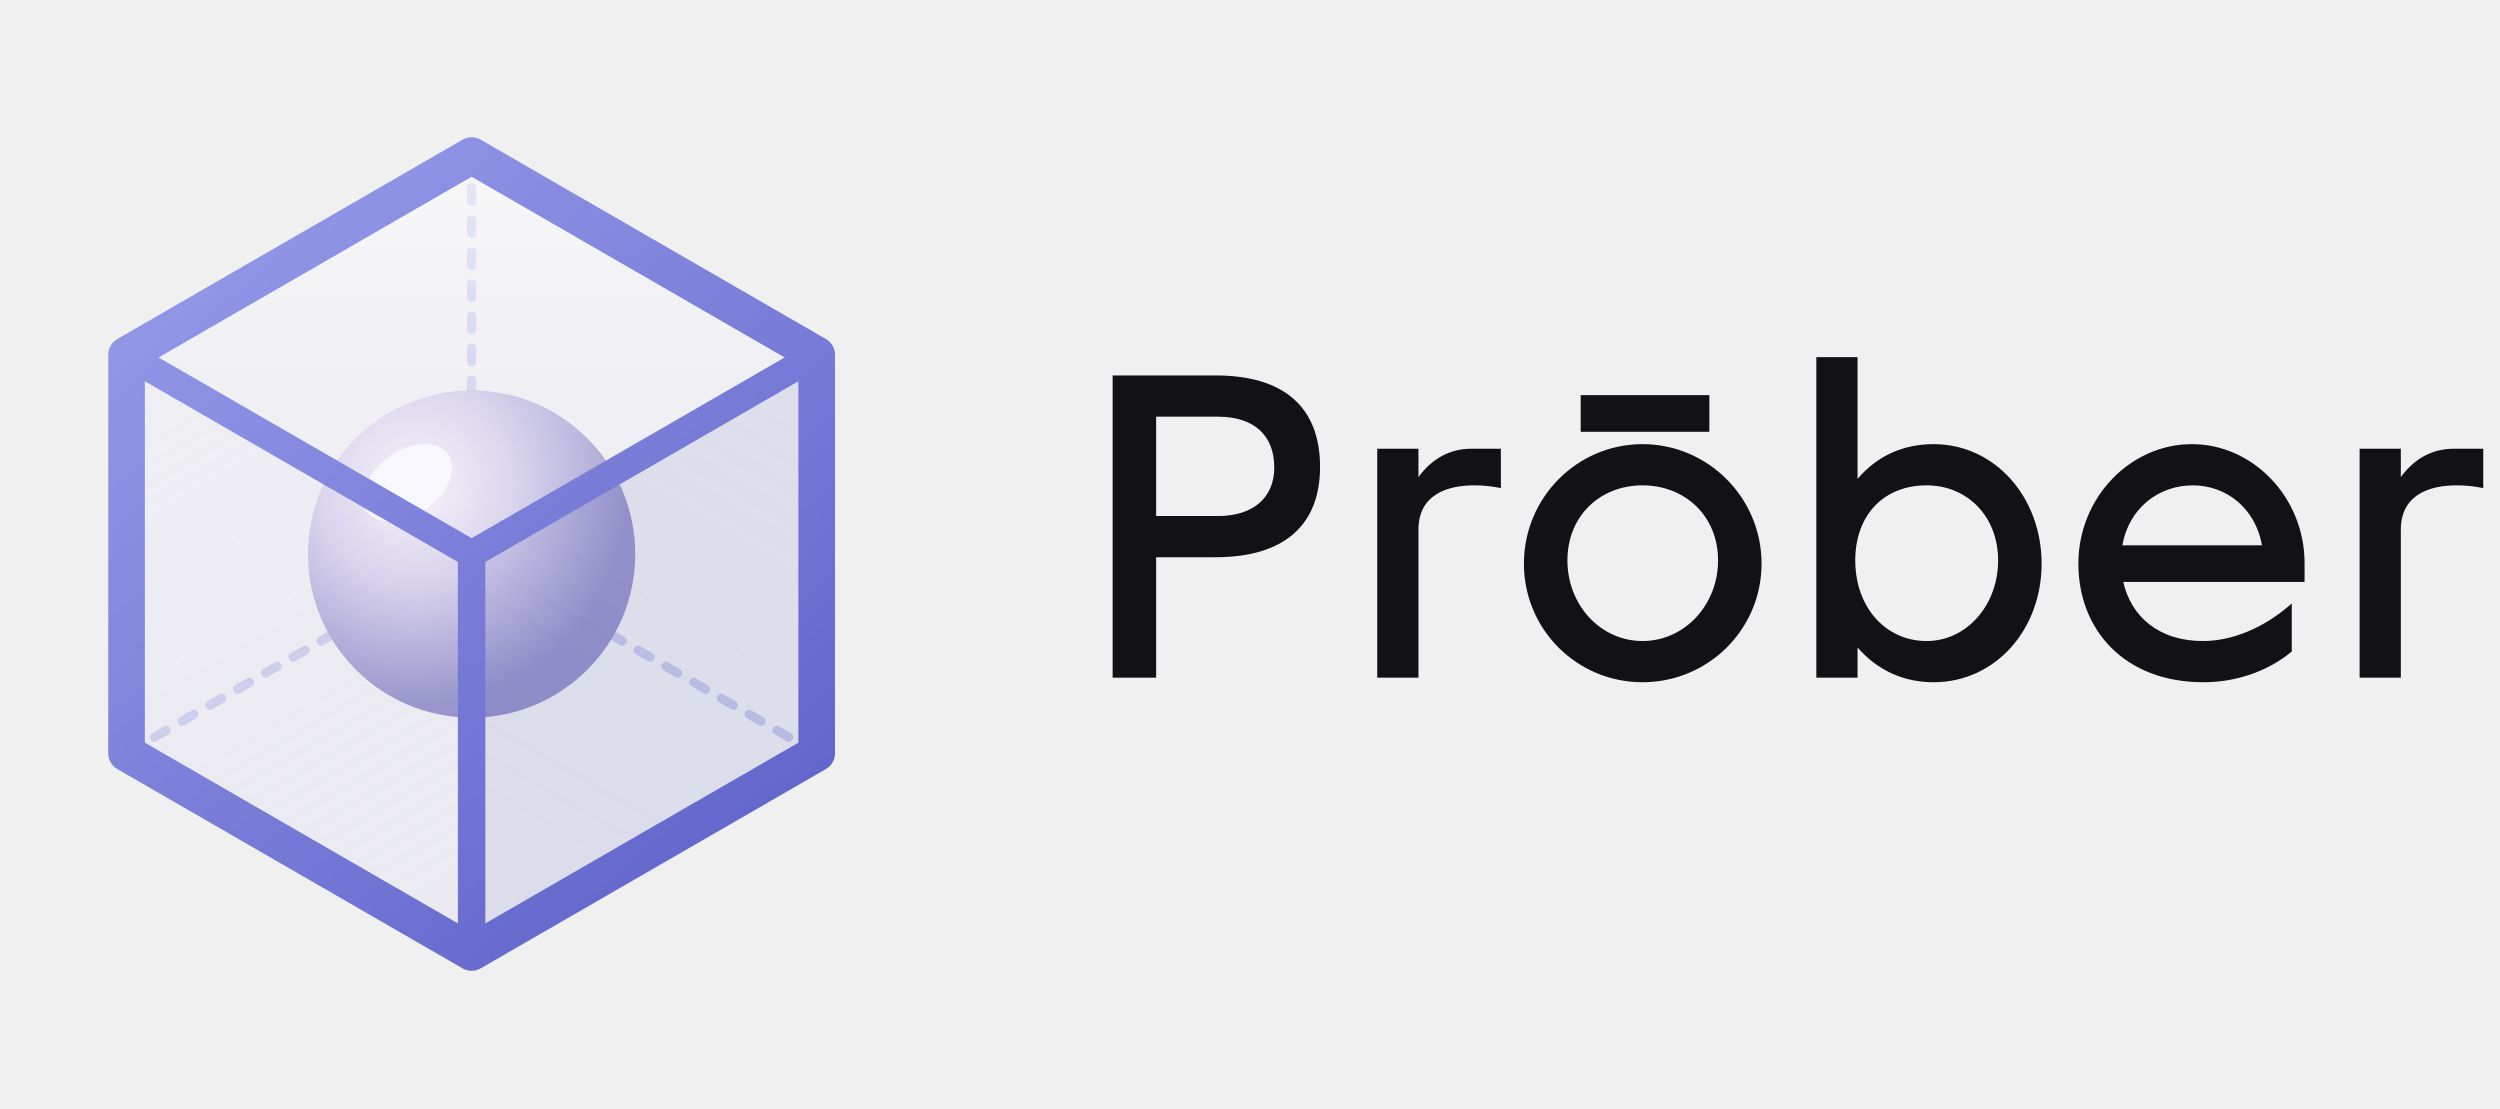
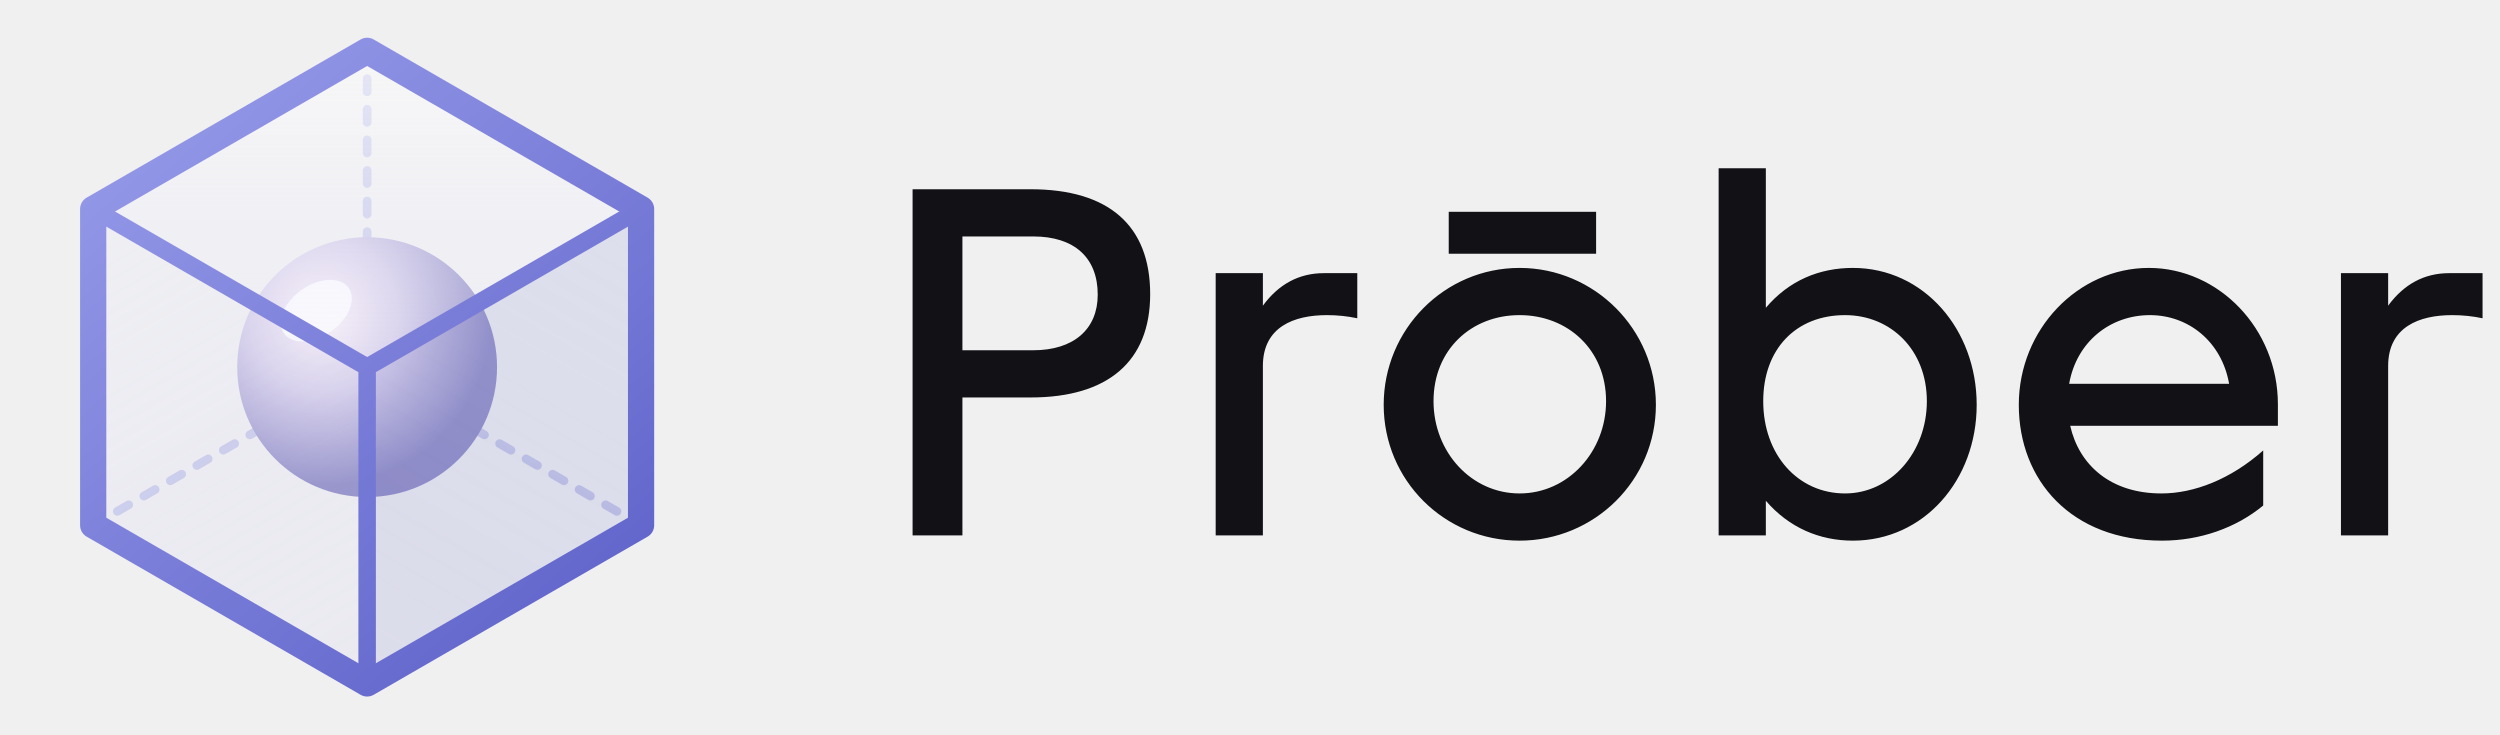
- <svg xmlns="http://www.w3.org/2000/svg" width="546" height="242" viewBox="0 0 546 242" fill="none">
-   <path d="M103 121V33.984M103 121L27.638 164.507M103 121L178.362 164.507" stroke="url(#paint0_linear_363_917)" stroke-opacity="0.35" stroke-width="2" stroke-linecap="round" stroke-dasharray="3 4" />
-   <path d="M103 156.739C122.738 156.739 138.738 140.738 138.738 121C138.738 101.262 122.738 85.262 103 85.262C83.262 85.262 67.261 101.262 67.261 121C67.261 140.738 83.262 156.739 103 156.739Z" fill="url(#paint1_radial_363_917)" />
-   <path d="M93.026 111.189C97.947 107.744 100.14 102.386 97.925 99.223C95.71 96.06 89.926 96.288 85.005 99.734C80.084 103.179 77.891 108.537 80.106 111.7C82.321 114.864 88.105 114.635 93.026 111.189Z" fill="white" fill-opacity="0.9" />
-   <path d="M103 33.984L178.362 77.492L103 121L27.638 77.492L103 33.984Z" fill="url(#paint2_linear_363_917)" />
-   <path d="M27.638 77.492L103 121V208.015L27.638 164.508V77.492Z" fill="url(#paint3_linear_363_917)" />
-   <path d="M178.362 77.492L103 121V208.015L178.362 164.508V77.492Z" fill="url(#paint4_linear_363_917)" />
-   <path d="M103 33.984L178.362 77.492V164.507L103 208.015L27.638 164.507V77.492L103 33.984Z" stroke="url(#paint5_linear_363_917)" stroke-width="8" stroke-linejoin="round" />
-   <path d="M27.638 77.492L103 121M103 121L178.362 77.492M103 121V208.015" stroke="url(#paint6_linear_363_917)" stroke-width="6" stroke-linecap="round" stroke-linejoin="round" />
-   <path d="M243 148V82H265.5C280.4 82 288.3 88.9 288.3 102C288.3 114.8 280.3 121.7 265.5 121.7H252.5V148H243ZM252.5 112.7H266C273.7 112.7 278.3 108.7 278.3 102.1C278.3 95 273.8 91 266 91H252.5V112.7ZM321.389 98H327.789V106.6C325.889 106.2 323.989 106 321.989 106C315.789 106 309.789 108.2 309.789 115.7V148H300.789V98H309.789V104.2C312.789 100.1 316.689 98 321.389 98ZM358.724 149C344.424 149 332.824 137.5 332.824 123.1C332.824 108.7 344.424 97 358.724 97C373.024 97 384.724 108.7 384.724 123.1C384.724 137.5 373.024 149 358.724 149ZM358.724 140C367.924 140 375.224 132.1 375.224 122.4C375.224 112.6 367.924 106 358.724 106C349.524 106 342.324 112.6 342.324 122.4C342.324 132.1 349.524 140 358.724 140ZM345.224 94.3V86.3H373.324V94.3H345.224ZM396.688 148V78H405.688V104.6C410.088 99.4 415.888 97 422.288 97C435.788 97 445.888 108.7 445.888 123.1C445.888 137.5 435.788 149 422.288 149C415.888 149 410.088 146.5 405.688 141.4V148H396.688ZM420.788 140C429.488 140 436.388 132.2 436.388 122.4C436.388 112.6 429.488 106 420.788 106C411.388 106 405.188 112.5 405.188 122.4C405.188 132.6 411.788 140 420.788 140ZM453.918 123.1C453.918 108.7 465.218 97 478.718 97C492.018 97 503.318 108.6 503.318 123V127.1H463.718C465.418 134.6 471.418 140 481.118 140C487.318 140 494.318 137.3 500.518 131.8V142.3C495.318 146.6 488.418 149 481.218 149C463.918 149 453.918 137.5 453.918 123.1ZM463.518 119.1H494.018C492.618 111.1 486.318 106 478.918 106C471.318 106 464.918 111.1 463.518 119.1ZM535.94 98H542.34V106.6C540.44 106.2 538.54 106 536.54 106C530.34 106 524.34 108.2 524.34 115.7V148H515.34V98H524.34V104.2C527.34 100.1 531.24 98 535.94 98Z" fill="#111116" />
+ <svg xmlns="http://www.w3.org/2000/svg" width="572" height="168" viewBox="0 0 572 168" fill="none">
+   <path d="M84 84V11.631M84 84L21.323 120.185M84 84L146.677 120.185" stroke="url(#paint0_linear_369_994)" stroke-opacity="0.35" stroke-width="2" stroke-linecap="round" stroke-dasharray="3 4" />
+   <path d="M84 113.723C100.416 113.723 113.723 100.416 113.723 84C113.723 67.585 100.416 54.277 84 54.277C67.585 54.277 54.277 67.585 54.277 84C54.277 100.416 67.585 113.723 84 113.723Z" fill="url(#paint1_radial_369_994)" />
+   <path d="M75.705 75.841C79.797 72.975 81.622 68.519 79.779 65.888C77.937 63.257 73.126 63.448 69.034 66.313C64.941 69.179 63.117 73.635 64.959 76.266C66.801 78.897 71.612 78.706 75.705 75.841Z" fill="white" fill-opacity="0.9" />
+   <path d="M84 11.631L146.677 47.816L84 84L21.323 47.816L84 11.631Z" fill="url(#paint2_linear_369_994)" />
+   <path d="M21.323 47.815L84 84V156.369L21.323 120.185V47.815Z" fill="url(#paint3_linear_369_994)" />
+   <path d="M146.677 47.815L84 84V156.369L146.677 120.185V47.815Z" fill="url(#paint4_linear_369_994)" />
+   <path d="M84 11.631L146.677 47.816V120.185L84 156.369L21.323 120.185V47.816L84 11.631Z" stroke="url(#paint5_linear_369_994)" stroke-width="6" stroke-linejoin="round" />
+   <path d="M21.323 47.815L84 84M84 84L146.677 47.815M84 84V156.369" stroke="url(#paint6_linear_369_994)" stroke-width="4" stroke-linecap="round" stroke-linejoin="round" />
+   <path d="M208.8 122.5V43.3H235.8C253.68 43.3 263.16 51.58 263.16 67.3C263.16 82.66 253.56 90.94 235.8 90.94H220.2V122.5H208.8ZM220.2 80.14H236.4C245.64 80.14 251.16 75.34 251.16 67.42C251.16 58.9 245.76 54.1 236.4 54.1H220.2V80.14ZM302.867 62.5H310.547V72.82C308.267 72.34 305.987 72.1 303.587 72.1C296.147 72.1 288.947 74.74 288.947 83.74V122.5H278.147V62.5H288.947V69.94C292.547 65.02 297.227 62.5 302.867 62.5ZM347.669 123.7C330.509 123.7 316.589 109.9 316.589 92.62C316.589 75.34 330.509 61.3 347.669 61.3C364.829 61.3 378.869 75.34 378.869 92.62C378.869 109.9 364.829 123.7 347.669 123.7ZM347.669 112.9C358.709 112.9 367.469 103.42 367.469 91.78C367.469 80.02 358.709 72.1 347.669 72.1C336.629 72.1 327.989 80.02 327.989 91.78C327.989 103.42 336.629 112.9 347.669 112.9ZM331.469 58.06V48.46H365.189V58.06H331.469ZM393.225 122.5V38.5H404.025V70.42C409.305 64.18 416.265 61.3 423.945 61.3C440.145 61.3 452.265 75.34 452.265 92.62C452.265 109.9 440.145 123.7 423.945 123.7C416.265 123.7 409.305 120.7 404.025 114.58V122.5H393.225ZM422.145 112.9C432.585 112.9 440.865 103.54 440.865 91.78C440.865 80.02 432.585 72.1 422.145 72.1C410.865 72.1 403.425 79.9 403.425 91.78C403.425 104.02 411.345 112.9 422.145 112.9ZM461.902 92.62C461.902 75.34 475.462 61.3 491.662 61.3C507.622 61.3 521.182 75.22 521.182 92.5V97.42H473.662C475.702 106.42 482.902 112.9 494.542 112.9C501.982 112.9 510.382 109.66 517.822 103.06V115.66C511.582 120.82 503.302 123.7 494.662 123.7C473.902 123.7 461.902 109.9 461.902 92.62ZM473.422 87.82H510.022C508.342 78.22 500.782 72.1 491.902 72.1C482.782 72.1 475.102 78.22 473.422 87.82ZM560.328 62.5H568.008V72.82C565.728 72.34 563.448 72.1 561.048 72.1C553.608 72.1 546.408 74.74 546.408 83.74V122.5H535.608V62.5H546.408V69.94C550.008 65.02 554.688 62.5 560.328 62.5Z" fill="#111116" />
  <defs>
-     <linearGradient id="paint0_linear_363_917" x1="26.861" y1="33.984" x2="179.138" y2="208.015" gradientUnits="userSpaceOnUse">
+     <linearGradient id="paint0_linear_369_994" x1="20.677" y1="11.631" x2="147.323" y2="156.369" gradientUnits="userSpaceOnUse">
      <stop stop-color="#9A9EEB" />
      <stop offset="1" stop-color="#5B5FC7" />
    </linearGradient>
-     <radialGradient id="paint1_radial_363_917" cx="0" cy="0" r="1" gradientUnits="userSpaceOnUse" gradientTransform="translate(90.5692 107.016) scale(46.6154)">
+     <radialGradient id="paint1_radial_369_994" cx="0" cy="0" r="1" gradientUnits="userSpaceOnUse" gradientTransform="translate(73.6616 72.3697) scale(38.7692)">
      <stop stop-color="#FFF6F9" />
      <stop offset="0.45" stop-color="#D6CEE9" />
      <stop offset="1" stop-color="#8A86C2" />
    </radialGradient>
-     <linearGradient id="paint2_linear_363_917" x1="103" y1="33.984" x2="103" y2="121" gradientUnits="userSpaceOnUse">
+     <linearGradient id="paint2_linear_369_994" x1="84" y1="11.631" x2="84" y2="84" gradientUnits="userSpaceOnUse">
      <stop stop-color="white" stop-opacity="0.5" />
      <stop offset="1" stop-color="#E4E5FA" stop-opacity="0.25" />
    </linearGradient>
-     <linearGradient id="paint3_linear_363_917" x1="27.638" y1="77.492" x2="103" y2="208.015" gradientUnits="userSpaceOnUse">
+     <linearGradient id="paint3_linear_369_994" x1="21.323" y1="47.815" x2="84" y2="156.369" gradientUnits="userSpaceOnUse">
      <stop stop-color="#EEEFFC" stop-opacity="0.3" />
      <stop offset="1" stop-color="#C9CBF2" stop-opacity="0.15" />
    </linearGradient>
-     <linearGradient id="paint4_linear_363_917" x1="178.362" y1="77.492" x2="103" y2="208.015" gradientUnits="userSpaceOnUse">
+     <linearGradient id="paint4_linear_369_994" x1="146.677" y1="47.815" x2="84" y2="156.369" gradientUnits="userSpaceOnUse">
      <stop stop-color="#B6BAE4" stop-opacity="0.3" />
      <stop offset="1" stop-color="#8E92D8" stop-opacity="0.2" />
    </linearGradient>
-     <linearGradient id="paint5_linear_363_917" x1="26.861" y1="33.984" x2="179.138" y2="208.015" gradientUnits="userSpaceOnUse">
+     <linearGradient id="paint5_linear_369_994" x1="20.677" y1="11.631" x2="147.323" y2="156.369" gradientUnits="userSpaceOnUse">
      <stop stop-color="#9A9EEB" />
      <stop offset="1" stop-color="#5B5FC7" />
    </linearGradient>
-     <linearGradient id="paint6_linear_363_917" x1="26.861" y1="33.984" x2="179.138" y2="208.015" gradientUnits="userSpaceOnUse">
+     <linearGradient id="paint6_linear_369_994" x1="20.677" y1="11.631" x2="147.323" y2="156.369" gradientUnits="userSpaceOnUse">
      <stop stop-color="#9A9EEB" />
      <stop offset="1" stop-color="#5B5FC7" />
    </linearGradient>
  </defs>
</svg>
